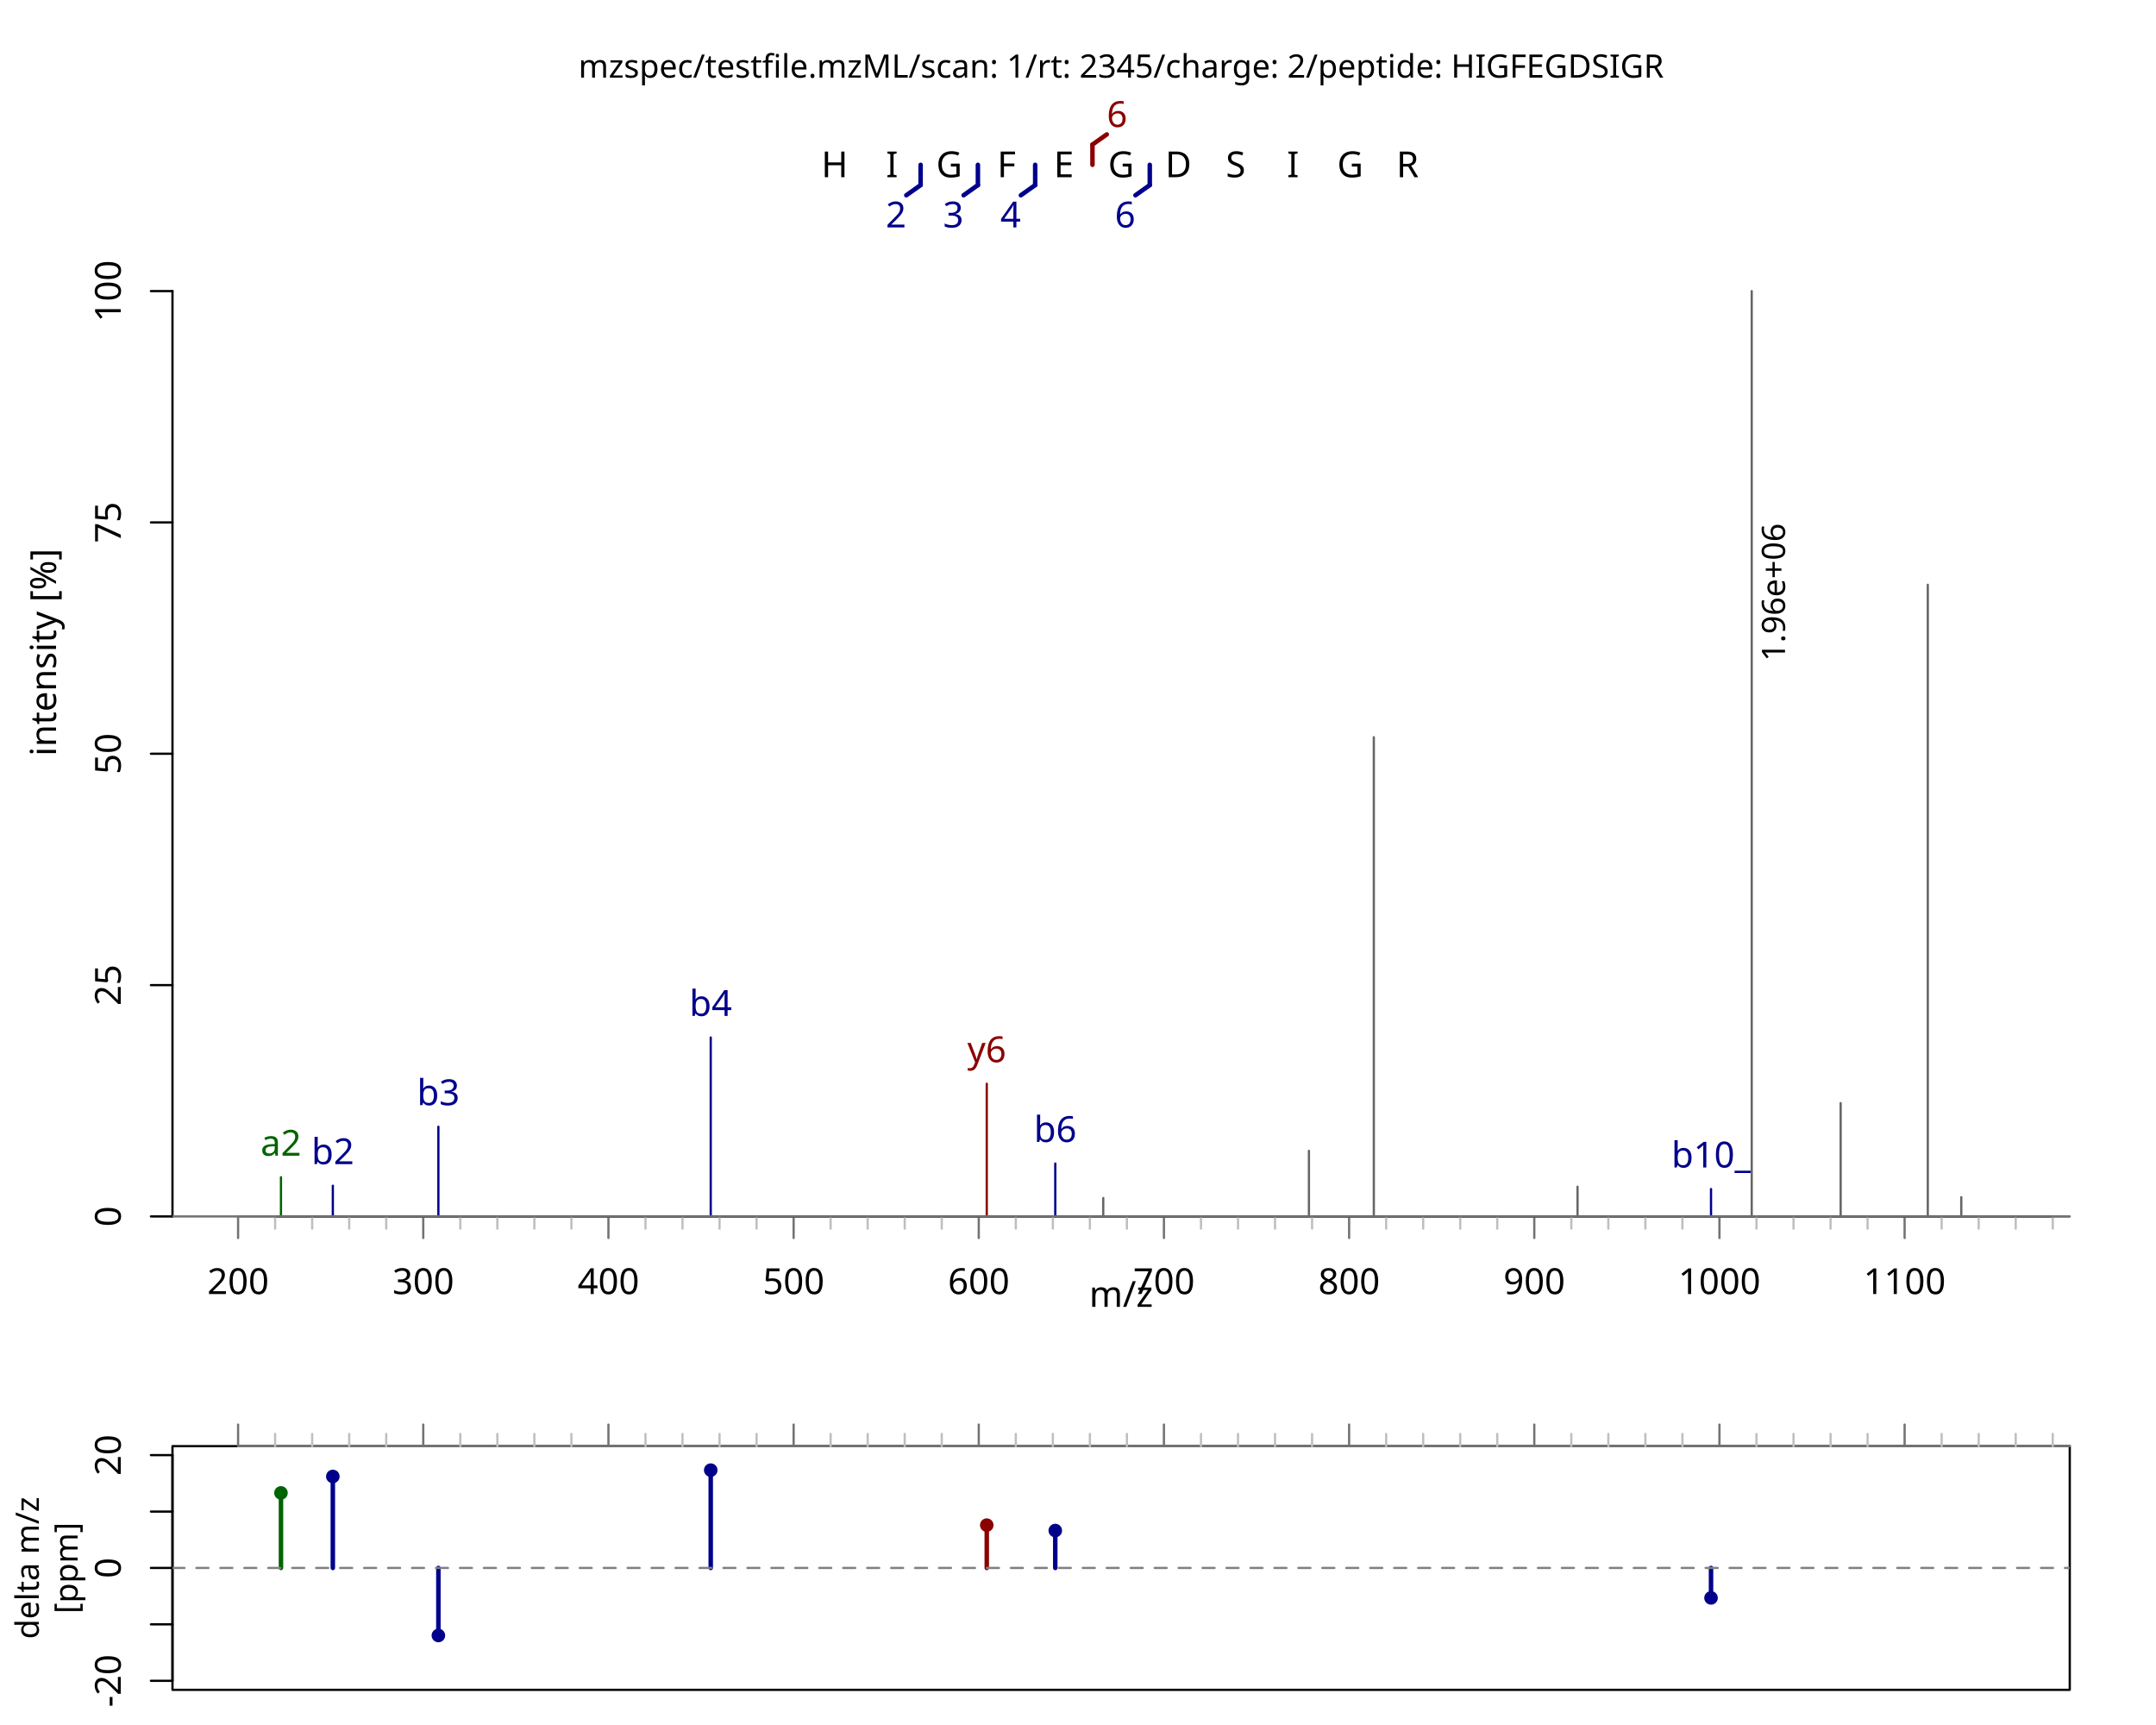
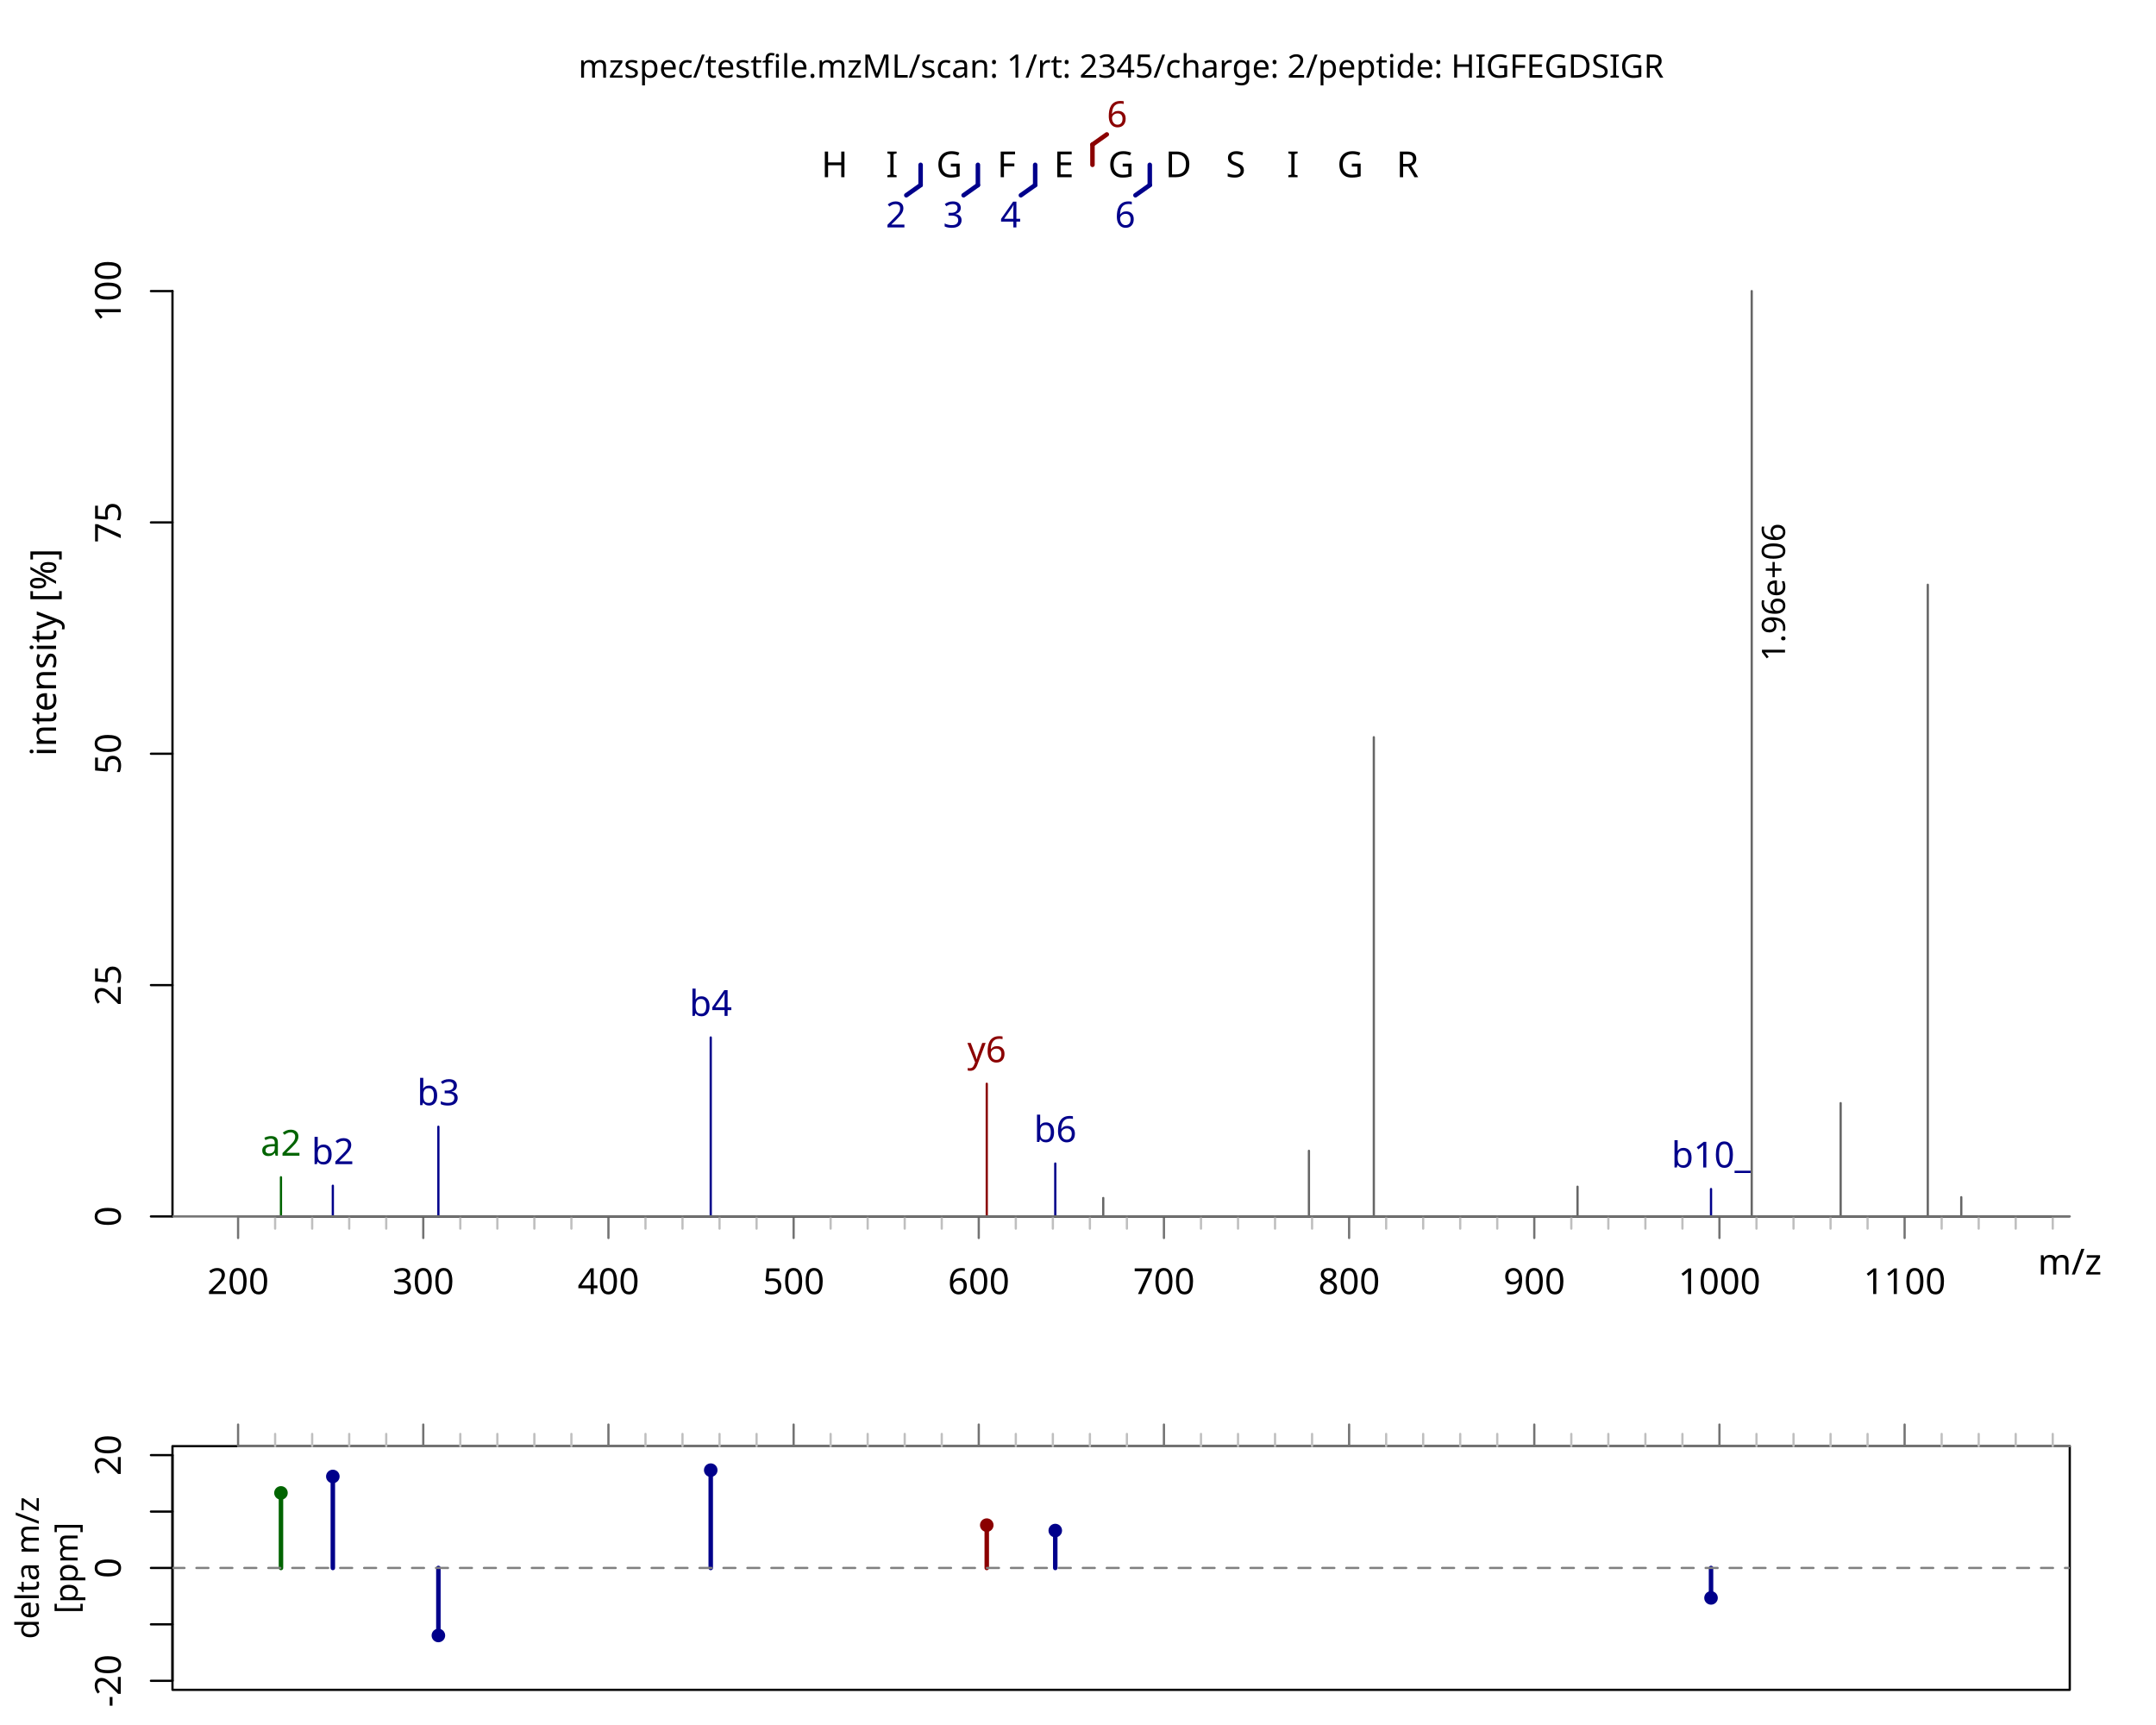
<svg xmlns="http://www.w3.org/2000/svg" class="svglite" data-engine-version="2.0" width="720.00pt" height="576.00pt" viewBox="0 0 720.00 576.00">
  <defs>
    <style type="text/css">
    .svglite line, .svglite polyline, .svglite polygon, .svglite path, .svglite rect, .svglite circle {
      fill: none;
      stroke: #000000;
      stroke-linecap: round;
      stroke-linejoin: round;
      stroke-miterlimit: 10.00;
    }
  </style>
  </defs>
  <rect width="100%" height="100%" style="stroke: none; fill: #FFFFFF;" />
  <defs>
    <clipPath id="cpMC4wMHw3MjAuMDB8MC4wMHw1NzYuMDA=">
      <rect x="0.00" y="0.00" width="720.00" height="576.00" />
    </clipPath>
  </defs>
  <g clip-path="url(#cpMC4wMHw3MjAuMDB8MC4wMHw1NzYuMDA=)">
</g>
  <defs>
    <clipPath id="cpNTcuNjB8NjkxLjIwfDE0LjQwfDQyMS4yNQ==">
      <rect x="57.60" y="14.40" width="633.60" height="406.85" />
    </clipPath>
  </defs>
  <g clip-path="url(#cpNTcuNjB8NjkxLjIwfDE0LjQwfDQyMS4yNQ==)">
    <text x="93.83" y="385.90" text-anchor="middle" style="font-size: 12.00px; fill: #006400; font-family: sans;" textLength="13.35px" lengthAdjust="spacingAndGlyphs">a2</text>
    <text x="111.15" y="388.73" text-anchor="middle" style="font-size: 12.00px; fill: #00008B; font-family: sans;" textLength="13.35px" lengthAdjust="spacingAndGlyphs">b2</text>
    <text x="146.40" y="369.03" text-anchor="middle" style="font-size: 12.00px; fill: #00008B; font-family: sans;" textLength="13.35px" lengthAdjust="spacingAndGlyphs">b3</text>
    <text x="237.35" y="339.23" text-anchor="middle" style="font-size: 12.00px; fill: #00008B; font-family: sans;" textLength="13.35px" lengthAdjust="spacingAndGlyphs">b4</text>
    <text x="329.53" y="354.68" text-anchor="middle" style="font-size: 12.00px; fill: #8B0000; font-family: sans;" textLength="12.68px" lengthAdjust="spacingAndGlyphs">y6</text>
    <text x="352.41" y="381.32" text-anchor="middle" style="font-size: 12.00px; fill: #00008B; font-family: sans;" textLength="13.35px" lengthAdjust="spacingAndGlyphs">b6</text>
    <text x="571.40" y="389.84" text-anchor="middle" style="font-size: 12.00px; fill: #00008B; font-family: sans;" textLength="26.70px" lengthAdjust="spacingAndGlyphs">b10_</text>
    <text x="278.74" y="59.17" text-anchor="middle" style="font-size: 12.00px; font-family: sans;" textLength="8.67px" lengthAdjust="spacingAndGlyphs">H</text>
    <text x="297.88" y="59.17" text-anchor="middle" style="font-size: 12.00px; font-family: sans;" textLength="3.33px" lengthAdjust="spacingAndGlyphs">I</text>
    <text x="317.01" y="59.17" text-anchor="middle" style="font-size: 12.00px; font-family: sans;" textLength="9.34px" lengthAdjust="spacingAndGlyphs">G</text>
    <text x="336.14" y="59.17" text-anchor="middle" style="font-size: 12.00px; font-family: sans;" textLength="7.33px" lengthAdjust="spacingAndGlyphs">F</text>
    <text x="355.27" y="59.17" text-anchor="middle" style="font-size: 12.00px; font-family: sans;" textLength="8.01px" lengthAdjust="spacingAndGlyphs">E</text>
    <text x="374.40" y="59.17" text-anchor="middle" style="font-size: 12.00px; font-family: sans;" textLength="9.34px" lengthAdjust="spacingAndGlyphs">G</text>
    <text x="393.53" y="59.17" text-anchor="middle" style="font-size: 12.00px; font-family: sans;" textLength="8.67px" lengthAdjust="spacingAndGlyphs">D</text>
    <text x="412.66" y="59.17" text-anchor="middle" style="font-size: 12.00px; font-family: sans;" textLength="8.01px" lengthAdjust="spacingAndGlyphs">S</text>
    <text x="431.79" y="59.17" text-anchor="middle" style="font-size: 12.00px; font-family: sans;" textLength="3.33px" lengthAdjust="spacingAndGlyphs">I</text>
    <text x="450.92" y="59.17" text-anchor="middle" style="font-size: 12.00px; font-family: sans;" textLength="9.34px" lengthAdjust="spacingAndGlyphs">G</text>
    <text x="470.06" y="59.17" text-anchor="middle" style="font-size: 12.00px; font-family: sans;" textLength="8.67px" lengthAdjust="spacingAndGlyphs">R</text>
    <line x1="307.44" y1="55.04" x2="307.44" y2="61.81" style="stroke-width: 1.50; stroke: #00008B;" />
    <line x1="326.57" y1="55.04" x2="326.57" y2="61.81" style="stroke-width: 1.50; stroke: #00008B;" />
    <line x1="345.70" y1="55.04" x2="345.70" y2="61.81" style="stroke-width: 1.50; stroke: #00008B;" />
    <line x1="383.97" y1="55.04" x2="383.97" y2="61.81" style="stroke-width: 1.50; stroke: #00008B;" />
    <line x1="307.44" y1="61.81" x2="302.66" y2="65.20" style="stroke-width: 1.50; stroke: #00008B;" />
    <line x1="326.57" y1="61.81" x2="321.79" y2="65.20" style="stroke-width: 1.50; stroke: #00008B;" />
    <line x1="345.70" y1="61.81" x2="340.92" y2="65.20" style="stroke-width: 1.50; stroke: #00008B;" />
    <line x1="383.97" y1="61.81" x2="379.18" y2="65.20" style="stroke-width: 1.50; stroke: #00008B;" />
    <text x="302.66" y="75.94" text-anchor="end" style="font-size: 12.00px; fill: #00008B; font-family: sans;" textLength="6.67px" lengthAdjust="spacingAndGlyphs">2</text>
    <text x="321.79" y="75.94" text-anchor="end" style="font-size: 12.00px; fill: #00008B; font-family: sans;" textLength="6.67px" lengthAdjust="spacingAndGlyphs">3</text>
    <text x="340.92" y="75.94" text-anchor="end" style="font-size: 12.00px; fill: #00008B; font-family: sans;" textLength="6.67px" lengthAdjust="spacingAndGlyphs">4</text>
    <text x="379.18" y="75.94" text-anchor="end" style="font-size: 12.00px; fill: #00008B; font-family: sans;" textLength="6.67px" lengthAdjust="spacingAndGlyphs">6</text>
    <line x1="364.83" y1="55.04" x2="364.83" y2="48.27" style="stroke-width: 1.50; stroke: #8B0000;" />
    <line x1="364.83" y1="48.27" x2="369.62" y2="44.88" style="stroke-width: 1.50; stroke: #8B0000;" />
    <text x="369.62" y="42.40" style="font-size: 12.00px; fill: #8B0000; font-family: sans;" textLength="6.67px" lengthAdjust="spacingAndGlyphs">6</text>
    <line x1="93.83" y1="406.18" x2="93.83" y2="393.10" style="stroke-width: 0.75; stroke: #006400;" />
    <line x1="111.15" y1="406.18" x2="111.15" y2="395.93" style="stroke-width: 0.75; stroke: #00008B;" />
    <line x1="146.40" y1="406.18" x2="146.40" y2="376.23" style="stroke-width: 0.75; stroke: #00008B;" />
    <line x1="237.35" y1="406.18" x2="237.35" y2="346.43" style="stroke-width: 0.75; stroke: #00008B;" />
    <line x1="329.53" y1="406.18" x2="329.53" y2="361.88" style="stroke-width: 0.75; stroke: #8B0000;" />
    <line x1="352.41" y1="406.18" x2="352.41" y2="388.52" style="stroke-width: 0.75; stroke: #00008B;" />
    <line x1="368.43" y1="406.18" x2="368.43" y2="400.03" style="stroke-width: 0.75; stroke: #666666;" />
    <line x1="437.12" y1="406.18" x2="437.12" y2="384.27" style="stroke-width: 0.75; stroke: #666666;" />
    <line x1="458.79" y1="406.18" x2="458.79" y2="246.17" style="stroke-width: 0.75; stroke: #666666;" />
    <line x1="526.82" y1="406.18" x2="526.82" y2="396.25" style="stroke-width: 0.75; stroke: #666666;" />
    <line x1="571.40" y1="406.18" x2="571.40" y2="397.04" style="stroke-width: 0.75; stroke: #00008B;" />
    <line x1="584.99" y1="406.18" x2="584.99" y2="97.20" style="stroke-width: 0.75; stroke: #666666;" />
    <line x1="614.69" y1="406.18" x2="614.69" y2="368.35" style="stroke-width: 0.75; stroke: #666666;" />
    <line x1="643.79" y1="406.18" x2="643.79" y2="195.26" style="stroke-width: 0.75; stroke: #666666;" />
    <line x1="654.97" y1="406.18" x2="654.97" y2="399.76" style="stroke-width: 0.75; stroke: #666666;" />
  </g>
  <g clip-path="url(#cpMC4wMHw3MjAuMDB8MC4wMHw1NzYuMDA=)">
    <line x1="79.51" y1="406.18" x2="691.20" y2="406.18" style="stroke-width: 0.75; stroke: #737373;" />
    <line x1="79.51" y1="406.18" x2="79.51" y2="413.38" style="stroke-width: 0.75; stroke: #737373;" />
    <line x1="141.35" y1="406.18" x2="141.35" y2="413.38" style="stroke-width: 0.75; stroke: #737373;" />
    <line x1="203.19" y1="406.18" x2="203.19" y2="413.38" style="stroke-width: 0.75; stroke: #737373;" />
    <line x1="265.03" y1="406.18" x2="265.03" y2="413.38" style="stroke-width: 0.75; stroke: #737373;" />
    <line x1="326.86" y1="406.18" x2="326.86" y2="413.38" style="stroke-width: 0.75; stroke: #737373;" />
    <line x1="388.70" y1="406.18" x2="388.70" y2="413.38" style="stroke-width: 0.75; stroke: #737373;" />
    <line x1="450.54" y1="406.18" x2="450.54" y2="413.38" style="stroke-width: 0.75; stroke: #737373;" />
    <line x1="512.38" y1="406.18" x2="512.38" y2="413.38" style="stroke-width: 0.75; stroke: #737373;" />
    <line x1="574.21" y1="406.18" x2="574.21" y2="413.38" style="stroke-width: 0.75; stroke: #737373;" />
    <line x1="636.05" y1="406.18" x2="636.05" y2="413.38" style="stroke-width: 0.75; stroke: #737373;" />
    <text x="79.51" y="432.10" text-anchor="middle" style="font-size: 12.00px; font-family: sans;" textLength="20.02px" lengthAdjust="spacingAndGlyphs">200</text>
    <text x="141.35" y="432.10" text-anchor="middle" style="font-size: 12.00px; font-family: sans;" textLength="20.02px" lengthAdjust="spacingAndGlyphs">300</text>
    <text x="203.19" y="432.10" text-anchor="middle" style="font-size: 12.00px; font-family: sans;" textLength="20.02px" lengthAdjust="spacingAndGlyphs">400</text>
    <text x="265.03" y="432.10" text-anchor="middle" style="font-size: 12.00px; font-family: sans;" textLength="20.02px" lengthAdjust="spacingAndGlyphs">500</text>
    <text x="326.86" y="432.10" text-anchor="middle" style="font-size: 12.00px; font-family: sans;" textLength="20.02px" lengthAdjust="spacingAndGlyphs">600</text>
    <text x="388.70" y="432.10" text-anchor="middle" style="font-size: 12.00px; font-family: sans;" textLength="20.02px" lengthAdjust="spacingAndGlyphs">700</text>
    <text x="450.54" y="432.10" text-anchor="middle" style="font-size: 12.00px; font-family: sans;" textLength="20.02px" lengthAdjust="spacingAndGlyphs">800</text>
    <text x="512.38" y="432.10" text-anchor="middle" style="font-size: 12.00px; font-family: sans;" textLength="20.02px" lengthAdjust="spacingAndGlyphs">900</text>
    <text x="574.21" y="432.10" text-anchor="middle" style="font-size: 12.00px; font-family: sans;" textLength="26.70px" lengthAdjust="spacingAndGlyphs">1000</text>
    <text x="636.05" y="432.10" text-anchor="middle" style="font-size: 12.00px; font-family: sans;" textLength="26.70px" lengthAdjust="spacingAndGlyphs">1100</text>
    <line x1="91.88" y1="406.18" x2="685.52" y2="406.18" style="stroke-width: 0.75;" />
    <line x1="91.88" y1="406.18" x2="91.88" y2="410.25" style="stroke-width: 0.75; stroke: #BFBFBF;" />
    <line x1="104.25" y1="406.18" x2="104.25" y2="410.25" style="stroke-width: 0.75; stroke: #BFBFBF;" />
    <line x1="116.62" y1="406.18" x2="116.62" y2="410.25" style="stroke-width: 0.75; stroke: #BFBFBF;" />
    <line x1="128.98" y1="406.18" x2="128.98" y2="410.25" style="stroke-width: 0.75; stroke: #BFBFBF;" />
    <line x1="153.72" y1="406.18" x2="153.72" y2="410.25" style="stroke-width: 0.75; stroke: #BFBFBF;" />
    <line x1="166.09" y1="406.18" x2="166.09" y2="410.25" style="stroke-width: 0.75; stroke: #BFBFBF;" />
    <line x1="178.45" y1="406.18" x2="178.45" y2="410.25" style="stroke-width: 0.75; stroke: #BFBFBF;" />
    <line x1="190.82" y1="406.18" x2="190.82" y2="410.25" style="stroke-width: 0.75; stroke: #BFBFBF;" />
    <line x1="215.56" y1="406.18" x2="215.56" y2="410.25" style="stroke-width: 0.75; stroke: #BFBFBF;" />
    <line x1="227.92" y1="406.18" x2="227.92" y2="410.25" style="stroke-width: 0.75; stroke: #BFBFBF;" />
    <line x1="240.29" y1="406.18" x2="240.29" y2="410.25" style="stroke-width: 0.75; stroke: #BFBFBF;" />
    <line x1="252.66" y1="406.18" x2="252.66" y2="410.25" style="stroke-width: 0.75; stroke: #BFBFBF;" />
    <line x1="277.39" y1="406.18" x2="277.39" y2="410.25" style="stroke-width: 0.75; stroke: #BFBFBF;" />
    <line x1="289.76" y1="406.18" x2="289.76" y2="410.25" style="stroke-width: 0.75; stroke: #BFBFBF;" />
    <line x1="302.13" y1="406.18" x2="302.13" y2="410.25" style="stroke-width: 0.75; stroke: #BFBFBF;" />
    <line x1="314.50" y1="406.18" x2="314.50" y2="410.25" style="stroke-width: 0.75; stroke: #BFBFBF;" />
    <line x1="339.23" y1="406.18" x2="339.23" y2="410.25" style="stroke-width: 0.75; stroke: #BFBFBF;" />
    <line x1="351.60" y1="406.18" x2="351.60" y2="410.25" style="stroke-width: 0.75; stroke: #BFBFBF;" />
    <line x1="363.97" y1="406.18" x2="363.97" y2="410.25" style="stroke-width: 0.75; stroke: #BFBFBF;" />
    <line x1="376.33" y1="406.18" x2="376.33" y2="410.25" style="stroke-width: 0.75; stroke: #BFBFBF;" />
    <line x1="401.07" y1="406.18" x2="401.07" y2="410.25" style="stroke-width: 0.75; stroke: #BFBFBF;" />
    <line x1="413.44" y1="406.18" x2="413.44" y2="410.25" style="stroke-width: 0.75; stroke: #BFBFBF;" />
    <line x1="425.80" y1="406.18" x2="425.80" y2="410.25" style="stroke-width: 0.75; stroke: #BFBFBF;" />
    <line x1="438.17" y1="406.18" x2="438.17" y2="410.25" style="stroke-width: 0.75; stroke: #BFBFBF;" />
    <line x1="462.91" y1="406.18" x2="462.91" y2="410.25" style="stroke-width: 0.75; stroke: #BFBFBF;" />
    <line x1="475.27" y1="406.18" x2="475.27" y2="410.25" style="stroke-width: 0.75; stroke: #BFBFBF;" />
    <line x1="487.64" y1="406.18" x2="487.64" y2="410.25" style="stroke-width: 0.75; stroke: #BFBFBF;" />
    <line x1="500.01" y1="406.18" x2="500.01" y2="410.25" style="stroke-width: 0.75; stroke: #BFBFBF;" />
    <line x1="524.74" y1="406.18" x2="524.74" y2="410.25" style="stroke-width: 0.75; stroke: #BFBFBF;" />
    <line x1="537.11" y1="406.18" x2="537.11" y2="410.25" style="stroke-width: 0.75; stroke: #BFBFBF;" />
    <line x1="549.48" y1="406.18" x2="549.48" y2="410.25" style="stroke-width: 0.75; stroke: #BFBFBF;" />
    <line x1="561.85" y1="406.18" x2="561.85" y2="410.25" style="stroke-width: 0.75; stroke: #BFBFBF;" />
    <line x1="586.58" y1="406.18" x2="586.58" y2="410.25" style="stroke-width: 0.75; stroke: #BFBFBF;" />
    <line x1="598.95" y1="406.18" x2="598.95" y2="410.25" style="stroke-width: 0.75; stroke: #BFBFBF;" />
    <line x1="611.32" y1="406.18" x2="611.32" y2="410.25" style="stroke-width: 0.75; stroke: #BFBFBF;" />
    <line x1="623.68" y1="406.18" x2="623.68" y2="410.25" style="stroke-width: 0.75; stroke: #BFBFBF;" />
    <line x1="648.42" y1="406.18" x2="648.42" y2="410.25" style="stroke-width: 0.75; stroke: #BFBFBF;" />
    <line x1="660.79" y1="406.18" x2="660.79" y2="410.25" style="stroke-width: 0.75; stroke: #BFBFBF;" />
    <line x1="673.15" y1="406.18" x2="673.15" y2="410.25" style="stroke-width: 0.75; stroke: #BFBFBF;" />
    <line x1="685.52" y1="406.18" x2="685.52" y2="410.25" style="stroke-width: 0.75; stroke: #BFBFBF;" />
    <line x1="57.60" y1="406.18" x2="57.60" y2="97.20" style="stroke-width: 0.75;" />
    <line x1="57.60" y1="406.18" x2="50.40" y2="406.18" style="stroke-width: 0.75;" />
    <line x1="57.60" y1="328.94" x2="50.40" y2="328.94" style="stroke-width: 0.75;" />
    <line x1="57.60" y1="251.69" x2="50.40" y2="251.69" style="stroke-width: 0.75;" />
    <line x1="57.60" y1="174.45" x2="50.40" y2="174.45" style="stroke-width: 0.75;" />
    <line x1="57.60" y1="97.20" x2="50.40" y2="97.20" style="stroke-width: 0.75;" />
    <text transform="translate(40.32,406.18) rotate(-90)" text-anchor="middle" style="font-size: 12.00px; font-family: sans;" textLength="6.67px" lengthAdjust="spacingAndGlyphs">0</text>
    <text transform="translate(40.32,328.94) rotate(-90)" text-anchor="middle" style="font-size: 12.00px; font-family: sans;" textLength="13.35px" lengthAdjust="spacingAndGlyphs">25</text>
    <text transform="translate(40.32,251.69) rotate(-90)" text-anchor="middle" style="font-size: 12.00px; font-family: sans;" textLength="13.35px" lengthAdjust="spacingAndGlyphs">50</text>
    <text transform="translate(40.32,174.45) rotate(-90)" text-anchor="middle" style="font-size: 12.00px; font-family: sans;" textLength="13.35px" lengthAdjust="spacingAndGlyphs">75</text>
    <text transform="translate(40.32,97.20) rotate(-90)" text-anchor="middle" style="font-size: 12.00px; font-family: sans;" textLength="20.02px" lengthAdjust="spacingAndGlyphs">100</text>
  </g>
  <defs>
    <clipPath id="cpMC4wMHw3MjAuMDB8MC4wMHw0ODAuMDA=">
      <rect x="0.00" y="0.00" width="720.00" height="480.00" />
    </clipPath>
  </defs>
  <g clip-path="url(#cpMC4wMHw3MjAuMDB8MC4wMHw0ODAuMDA=)">
    <text transform="translate(18.72,217.82) rotate(-90)" text-anchor="middle" style="font-size: 12.00px; font-family: sans;" textLength="64.70px" lengthAdjust="spacingAndGlyphs">intensity [%]</text>
-     <text x="374.40" y="436.37" text-anchor="middle" style="font-size: 12.00px; font-family: sans;" textLength="19.34px" lengthAdjust="spacingAndGlyphs">m/z</text>
-   </g>
-   <g clip-path="url(#cpMC4wMHw3MjAuMDB8MC4wMHw1NzYuMDA=)">
+   </g>
+   <g clip-path="url(#cpMC4wMHw3MjAuMDB8MC4wMHw1NzYuMDA=)">
+     <text x="691.20" y="425.57" text-anchor="middle" style="font-size: 12.00px; font-family: sans;" textLength="19.34px" lengthAdjust="spacingAndGlyphs">m/z</text>
    <text x="374.40" y="25.92" text-anchor="middle" style="font-size: 10.80px; font-family: sans;" textLength="349.41px" lengthAdjust="spacingAndGlyphs">mzspec/testfile.mzML/scan: 1/rt: 2345/charge: 2/peptide: HIGFEGDSIGR</text>
  </g>
  <g clip-path="url(#cpNTcuNjB8NjkxLjIwfDE0LjQwfDQyMS4yNQ==)">
    <text transform="translate(596.11,220.79) rotate(-90)" style="font-size: 10.80px; font-family: sans;" textLength="45.35px" lengthAdjust="spacingAndGlyphs">1.96e+06</text>
    <line x1="57.60" y1="406.18" x2="691.20" y2="406.18" style="stroke-width: 0.75; stroke: #737373;" />
  </g>
  <defs>
    <clipPath id="cpNTcuNjB8NjkxLjIwfDQ4Mi44OHw1NjQuMjU=">
      <rect x="57.60" y="482.88" width="633.60" height="81.37" />
    </clipPath>
  </defs>
  <g clip-path="url(#cpNTcuNjB8NjkxLjIwfDQ4Mi44OHw1NjQuMjU=)">
    <line x1="93.83" y1="523.56" x2="93.83" y2="498.50" style="stroke-width: 1.50; stroke: #006400;" />
    <line x1="111.15" y1="523.56" x2="111.15" y2="493.01" style="stroke-width: 1.50; stroke: #00008B;" />
    <line x1="146.40" y1="523.56" x2="146.40" y2="546.11" style="stroke-width: 1.50; stroke: #00008B;" />
    <line x1="237.35" y1="523.56" x2="237.35" y2="490.90" style="stroke-width: 1.50; stroke: #00008B;" />
    <line x1="329.53" y1="523.56" x2="329.53" y2="509.26" style="stroke-width: 1.50; stroke: #8B0000;" />
    <line x1="352.41" y1="523.56" x2="352.41" y2="511.07" style="stroke-width: 1.50; stroke: #00008B;" />
    <line x1="571.40" y1="523.56" x2="571.40" y2="533.56" style="stroke-width: 1.50; stroke: #00008B;" />
  </g>
  <g clip-path="url(#cpMC4wMHw3MjAuMDB8MC4wMHw1NzYuMDA=)">
    <line x1="57.60" y1="561.24" x2="57.60" y2="485.89" style="stroke-width: 0.75;" />
    <line x1="57.60" y1="561.24" x2="50.40" y2="561.24" style="stroke-width: 0.75;" />
    <line x1="57.60" y1="542.40" x2="50.40" y2="542.40" style="stroke-width: 0.75;" />
    <line x1="57.60" y1="523.56" x2="50.40" y2="523.56" style="stroke-width: 0.75;" />
    <line x1="57.60" y1="504.73" x2="50.40" y2="504.73" style="stroke-width: 0.75;" />
    <line x1="57.60" y1="485.89" x2="50.40" y2="485.89" style="stroke-width: 0.75;" />
    <text transform="translate(40.32,561.24) rotate(-90)" text-anchor="middle" style="font-size: 12.00px; font-family: sans;" textLength="17.34px" lengthAdjust="spacingAndGlyphs">-20</text>
    <text transform="translate(40.32,523.56) rotate(-90)" text-anchor="middle" style="font-size: 12.00px; font-family: sans;" textLength="6.67px" lengthAdjust="spacingAndGlyphs">0</text>
    <text transform="translate(40.32,485.89) rotate(-90)" text-anchor="middle" style="font-size: 12.00px; font-family: sans;" textLength="13.35px" lengthAdjust="spacingAndGlyphs">20</text>
    <polygon points="57.60,564.25 691.20,564.25 691.20,482.88 57.60,482.88 " style="stroke-width: 0.75; fill: none;" />
  </g>
  <g clip-path="url(#cpNTcuNjB8NjkxLjIwfDQ4Mi44OHw1NjQuMjU=)">
    <circle cx="93.83" cy="498.50" r="1.89" style="stroke-width: 0.75; stroke: #006400; fill: #006400;" />
    <circle cx="111.15" cy="493.01" r="1.89" style="stroke-width: 0.75; stroke: #00008B; fill: #00008B;" />
    <circle cx="146.40" cy="546.11" r="1.89" style="stroke-width: 0.75; stroke: #00008B; fill: #00008B;" />
    <circle cx="237.35" cy="490.90" r="1.89" style="stroke-width: 0.75; stroke: #00008B; fill: #00008B;" />
    <circle cx="329.53" cy="509.26" r="1.89" style="stroke-width: 0.75; stroke: #8B0000; fill: #8B0000;" />
    <circle cx="352.41" cy="511.07" r="1.89" style="stroke-width: 0.75; stroke: #00008B; fill: #00008B;" />
    <circle cx="571.40" cy="533.56" r="1.89" style="stroke-width: 0.75; stroke: #00008B; fill: #00008B;" />
    <line x1="57.60" y1="523.56" x2="691.20" y2="523.56" style="stroke-width: 0.75; stroke: #808080; stroke-dasharray: 4.00,4.00;" />
  </g>
  <defs>
    <clipPath id="cpMC4wMHw3MjAuMDB8NDgwLjAwfDU3Ni4wMA==">
      <rect x="0.00" y="480.00" width="720.00" height="96.00" />
    </clipPath>
  </defs>
  <g clip-path="url(#cpMC4wMHw3MjAuMDB8NDgwLjAwfDU3Ni4wMA==)">
    <text transform="translate(12.96,523.56) rotate(-90)" text-anchor="middle" style="font-size: 10.80px; font-family: sans;" textLength="43.82px" lengthAdjust="spacingAndGlyphs">delta m/z</text>
    <text transform="translate(25.92,523.56) rotate(-90)" text-anchor="middle" style="font-size: 10.80px; font-family: sans;" textLength="27.02px" lengthAdjust="spacingAndGlyphs">[ppm]</text>
  </g>
  <g clip-path="url(#cpMC4wMHw3MjAuMDB8MC4wMHw1NzYuMDA=)">
    <line x1="79.51" y1="482.88" x2="691.20" y2="482.88" style="stroke-width: 0.75; stroke: #737373;" />
    <line x1="79.51" y1="482.88" x2="79.51" y2="475.68" style="stroke-width: 0.75; stroke: #737373;" />
    <line x1="141.35" y1="482.88" x2="141.35" y2="475.68" style="stroke-width: 0.75; stroke: #737373;" />
    <line x1="203.19" y1="482.88" x2="203.19" y2="475.68" style="stroke-width: 0.75; stroke: #737373;" />
    <line x1="265.03" y1="482.88" x2="265.03" y2="475.68" style="stroke-width: 0.75; stroke: #737373;" />
    <line x1="326.86" y1="482.88" x2="326.86" y2="475.68" style="stroke-width: 0.75; stroke: #737373;" />
    <line x1="388.70" y1="482.88" x2="388.70" y2="475.68" style="stroke-width: 0.75; stroke: #737373;" />
    <line x1="450.54" y1="482.88" x2="450.54" y2="475.68" style="stroke-width: 0.75; stroke: #737373;" />
    <line x1="512.38" y1="482.88" x2="512.38" y2="475.68" style="stroke-width: 0.75; stroke: #737373;" />
    <line x1="574.21" y1="482.88" x2="574.21" y2="475.68" style="stroke-width: 0.75; stroke: #737373;" />
    <line x1="636.05" y1="482.88" x2="636.05" y2="475.68" style="stroke-width: 0.75; stroke: #737373;" />
    <line x1="91.88" y1="482.88" x2="685.52" y2="482.88" style="stroke-width: 0.75; stroke: #737373;" />
    <line x1="91.88" y1="482.88" x2="91.88" y2="478.81" style="stroke-width: 0.75; stroke: #BFBFBF;" />
    <line x1="104.25" y1="482.88" x2="104.25" y2="478.81" style="stroke-width: 0.75; stroke: #BFBFBF;" />
    <line x1="116.62" y1="482.88" x2="116.62" y2="478.81" style="stroke-width: 0.75; stroke: #BFBFBF;" />
    <line x1="128.98" y1="482.88" x2="128.98" y2="478.81" style="stroke-width: 0.75; stroke: #BFBFBF;" />
    <line x1="153.72" y1="482.88" x2="153.72" y2="478.81" style="stroke-width: 0.75; stroke: #BFBFBF;" />
    <line x1="166.09" y1="482.88" x2="166.09" y2="478.81" style="stroke-width: 0.75; stroke: #BFBFBF;" />
    <line x1="178.45" y1="482.88" x2="178.45" y2="478.81" style="stroke-width: 0.75; stroke: #BFBFBF;" />
    <line x1="190.82" y1="482.88" x2="190.82" y2="478.81" style="stroke-width: 0.75; stroke: #BFBFBF;" />
    <line x1="215.56" y1="482.88" x2="215.56" y2="478.81" style="stroke-width: 0.75; stroke: #BFBFBF;" />
    <line x1="227.92" y1="482.88" x2="227.92" y2="478.81" style="stroke-width: 0.75; stroke: #BFBFBF;" />
    <line x1="240.29" y1="482.88" x2="240.29" y2="478.81" style="stroke-width: 0.75; stroke: #BFBFBF;" />
    <line x1="252.66" y1="482.88" x2="252.66" y2="478.81" style="stroke-width: 0.75; stroke: #BFBFBF;" />
    <line x1="277.39" y1="482.88" x2="277.39" y2="478.81" style="stroke-width: 0.75; stroke: #BFBFBF;" />
    <line x1="289.76" y1="482.88" x2="289.76" y2="478.81" style="stroke-width: 0.75; stroke: #BFBFBF;" />
    <line x1="302.13" y1="482.88" x2="302.13" y2="478.81" style="stroke-width: 0.75; stroke: #BFBFBF;" />
    <line x1="314.50" y1="482.88" x2="314.50" y2="478.81" style="stroke-width: 0.75; stroke: #BFBFBF;" />
    <line x1="339.23" y1="482.88" x2="339.23" y2="478.81" style="stroke-width: 0.75; stroke: #BFBFBF;" />
    <line x1="351.60" y1="482.88" x2="351.60" y2="478.81" style="stroke-width: 0.75; stroke: #BFBFBF;" />
    <line x1="363.97" y1="482.88" x2="363.97" y2="478.81" style="stroke-width: 0.75; stroke: #BFBFBF;" />
    <line x1="376.33" y1="482.88" x2="376.33" y2="478.81" style="stroke-width: 0.75; stroke: #BFBFBF;" />
    <line x1="401.07" y1="482.88" x2="401.07" y2="478.81" style="stroke-width: 0.75; stroke: #BFBFBF;" />
    <line x1="413.44" y1="482.88" x2="413.44" y2="478.81" style="stroke-width: 0.75; stroke: #BFBFBF;" />
    <line x1="425.80" y1="482.88" x2="425.80" y2="478.81" style="stroke-width: 0.75; stroke: #BFBFBF;" />
    <line x1="438.17" y1="482.88" x2="438.17" y2="478.81" style="stroke-width: 0.75; stroke: #BFBFBF;" />
    <line x1="462.91" y1="482.88" x2="462.91" y2="478.81" style="stroke-width: 0.75; stroke: #BFBFBF;" />
    <line x1="475.27" y1="482.88" x2="475.27" y2="478.81" style="stroke-width: 0.75; stroke: #BFBFBF;" />
    <line x1="487.64" y1="482.88" x2="487.64" y2="478.81" style="stroke-width: 0.75; stroke: #BFBFBF;" />
    <line x1="500.01" y1="482.88" x2="500.01" y2="478.81" style="stroke-width: 0.75; stroke: #BFBFBF;" />
    <line x1="524.74" y1="482.88" x2="524.74" y2="478.81" style="stroke-width: 0.75; stroke: #BFBFBF;" />
    <line x1="537.11" y1="482.88" x2="537.11" y2="478.81" style="stroke-width: 0.75; stroke: #BFBFBF;" />
    <line x1="549.48" y1="482.88" x2="549.48" y2="478.81" style="stroke-width: 0.75; stroke: #BFBFBF;" />
    <line x1="561.85" y1="482.88" x2="561.85" y2="478.81" style="stroke-width: 0.75; stroke: #BFBFBF;" />
    <line x1="586.58" y1="482.88" x2="586.58" y2="478.81" style="stroke-width: 0.75; stroke: #BFBFBF;" />
    <line x1="598.95" y1="482.88" x2="598.95" y2="478.81" style="stroke-width: 0.75; stroke: #BFBFBF;" />
    <line x1="611.32" y1="482.88" x2="611.32" y2="478.81" style="stroke-width: 0.75; stroke: #BFBFBF;" />
    <line x1="623.68" y1="482.88" x2="623.68" y2="478.81" style="stroke-width: 0.75; stroke: #BFBFBF;" />
    <line x1="648.42" y1="482.88" x2="648.42" y2="478.81" style="stroke-width: 0.75; stroke: #BFBFBF;" />
    <line x1="660.79" y1="482.88" x2="660.79" y2="478.81" style="stroke-width: 0.75; stroke: #BFBFBF;" />
    <line x1="673.15" y1="482.88" x2="673.15" y2="478.81" style="stroke-width: 0.75; stroke: #BFBFBF;" />
    <line x1="685.52" y1="482.88" x2="685.52" y2="478.81" style="stroke-width: 0.75; stroke: #BFBFBF;" />
  </g>
  <defs>
    <clipPath id="cpNTkuMDR8Njg5Ljc2fDU5LjA0fDUwMi41Ng==">
      <rect x="59.04" y="59.04" width="630.72" height="443.52" />
    </clipPath>
  </defs>
  <g clip-path="url(#cpNTkuMDR8Njg5Ljc2fDU5LjA0fDUwMi41Ng==)">
</g>
</svg>
